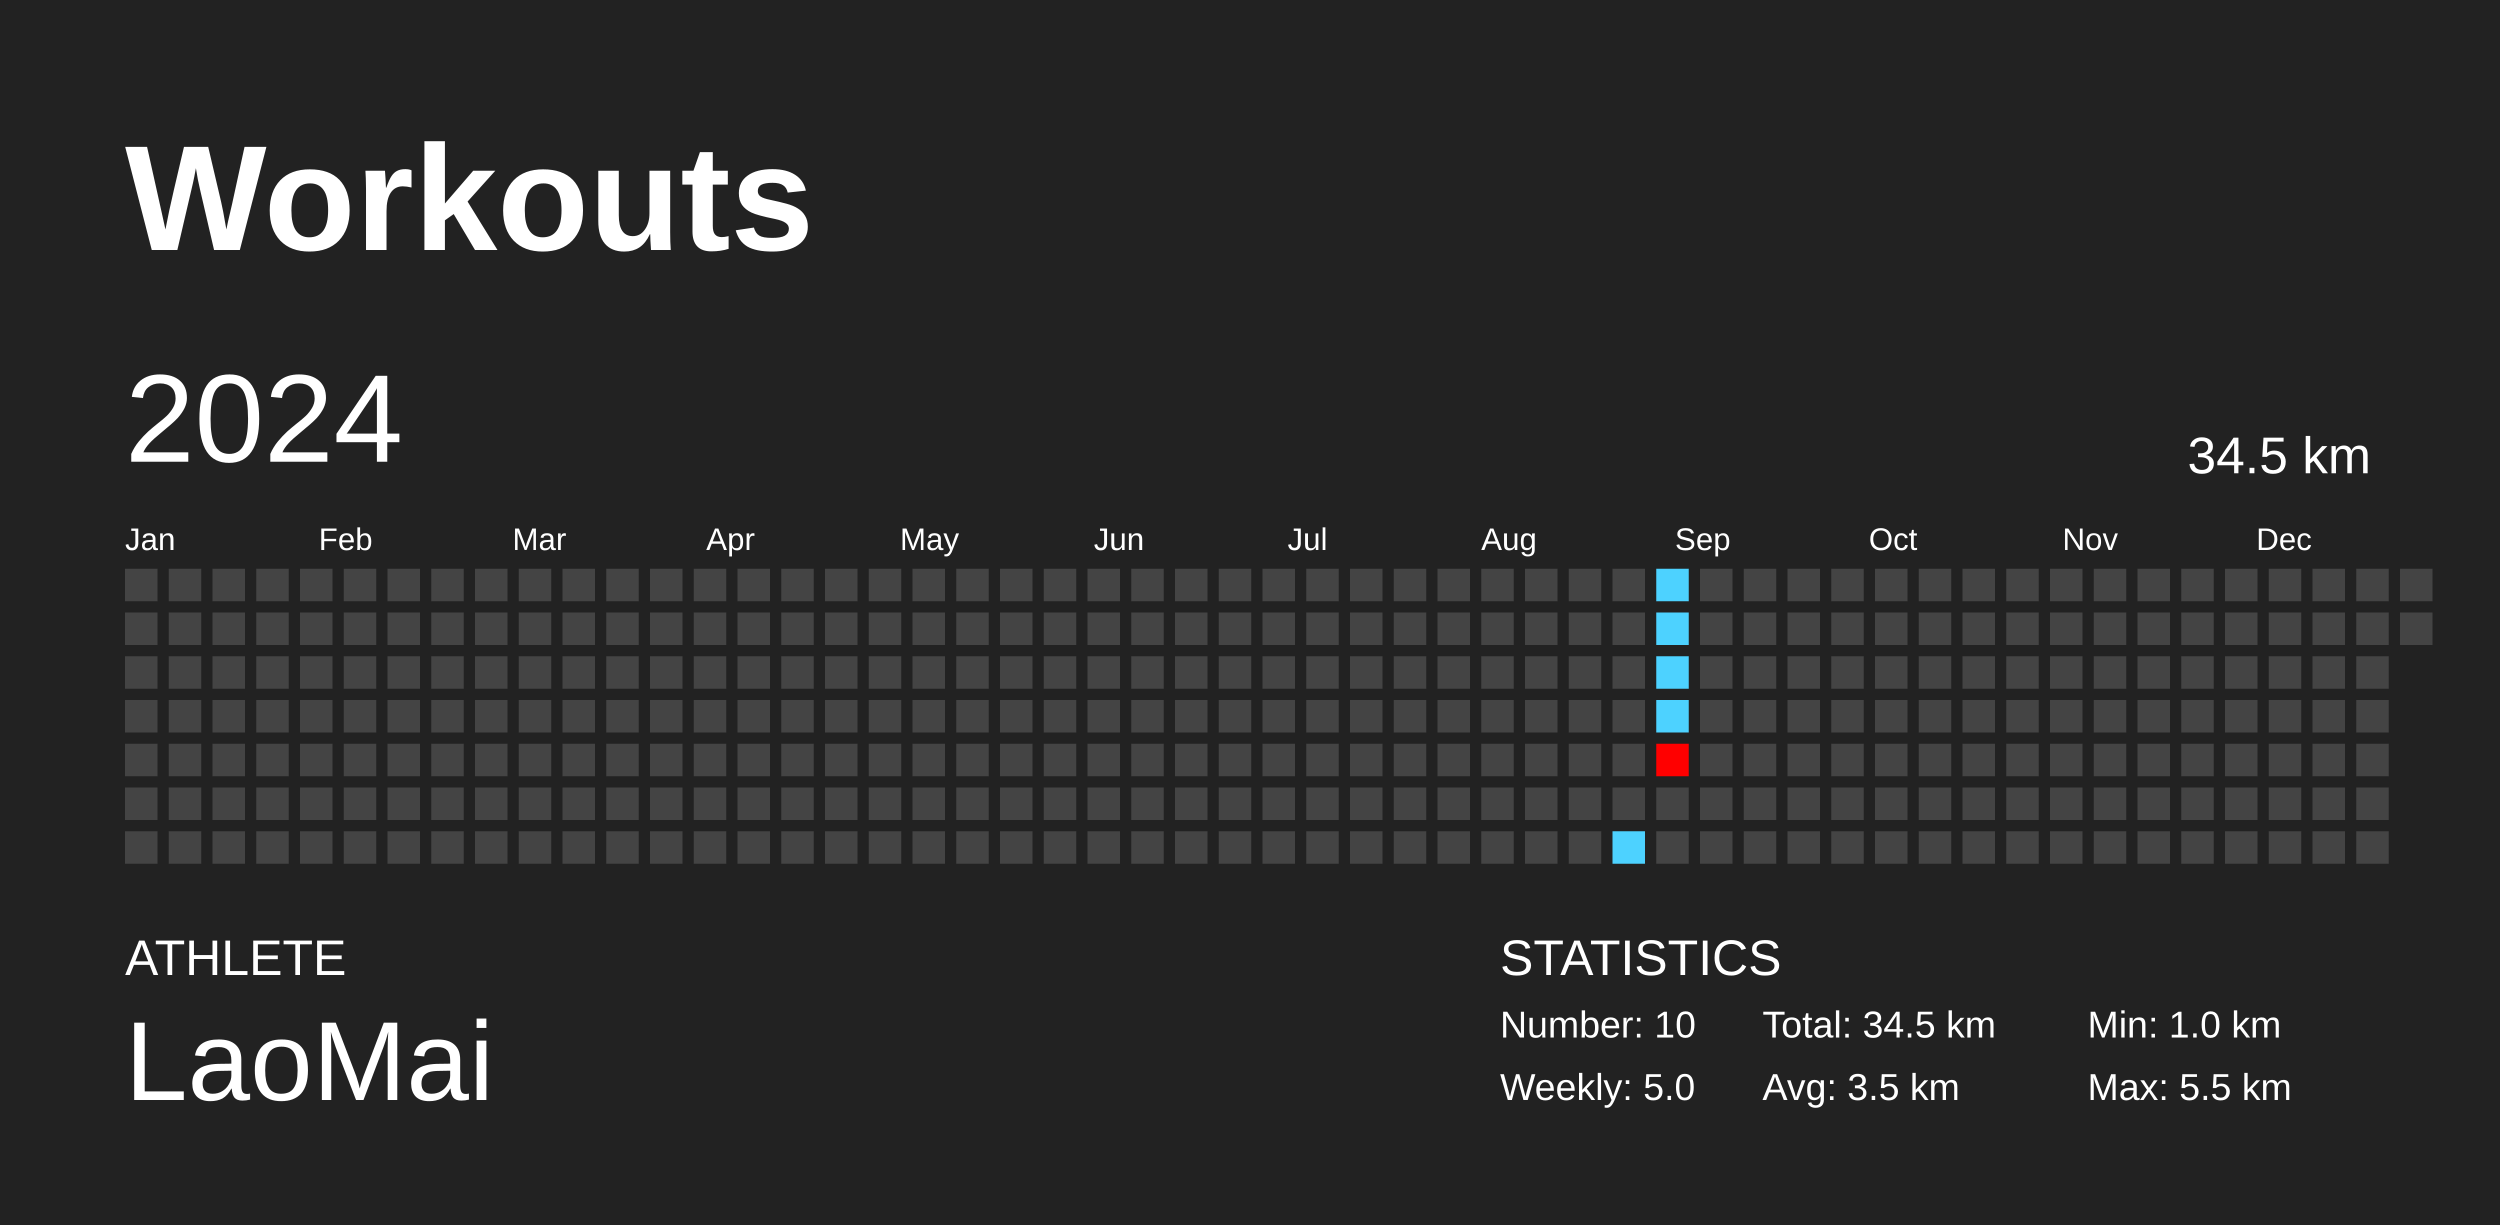
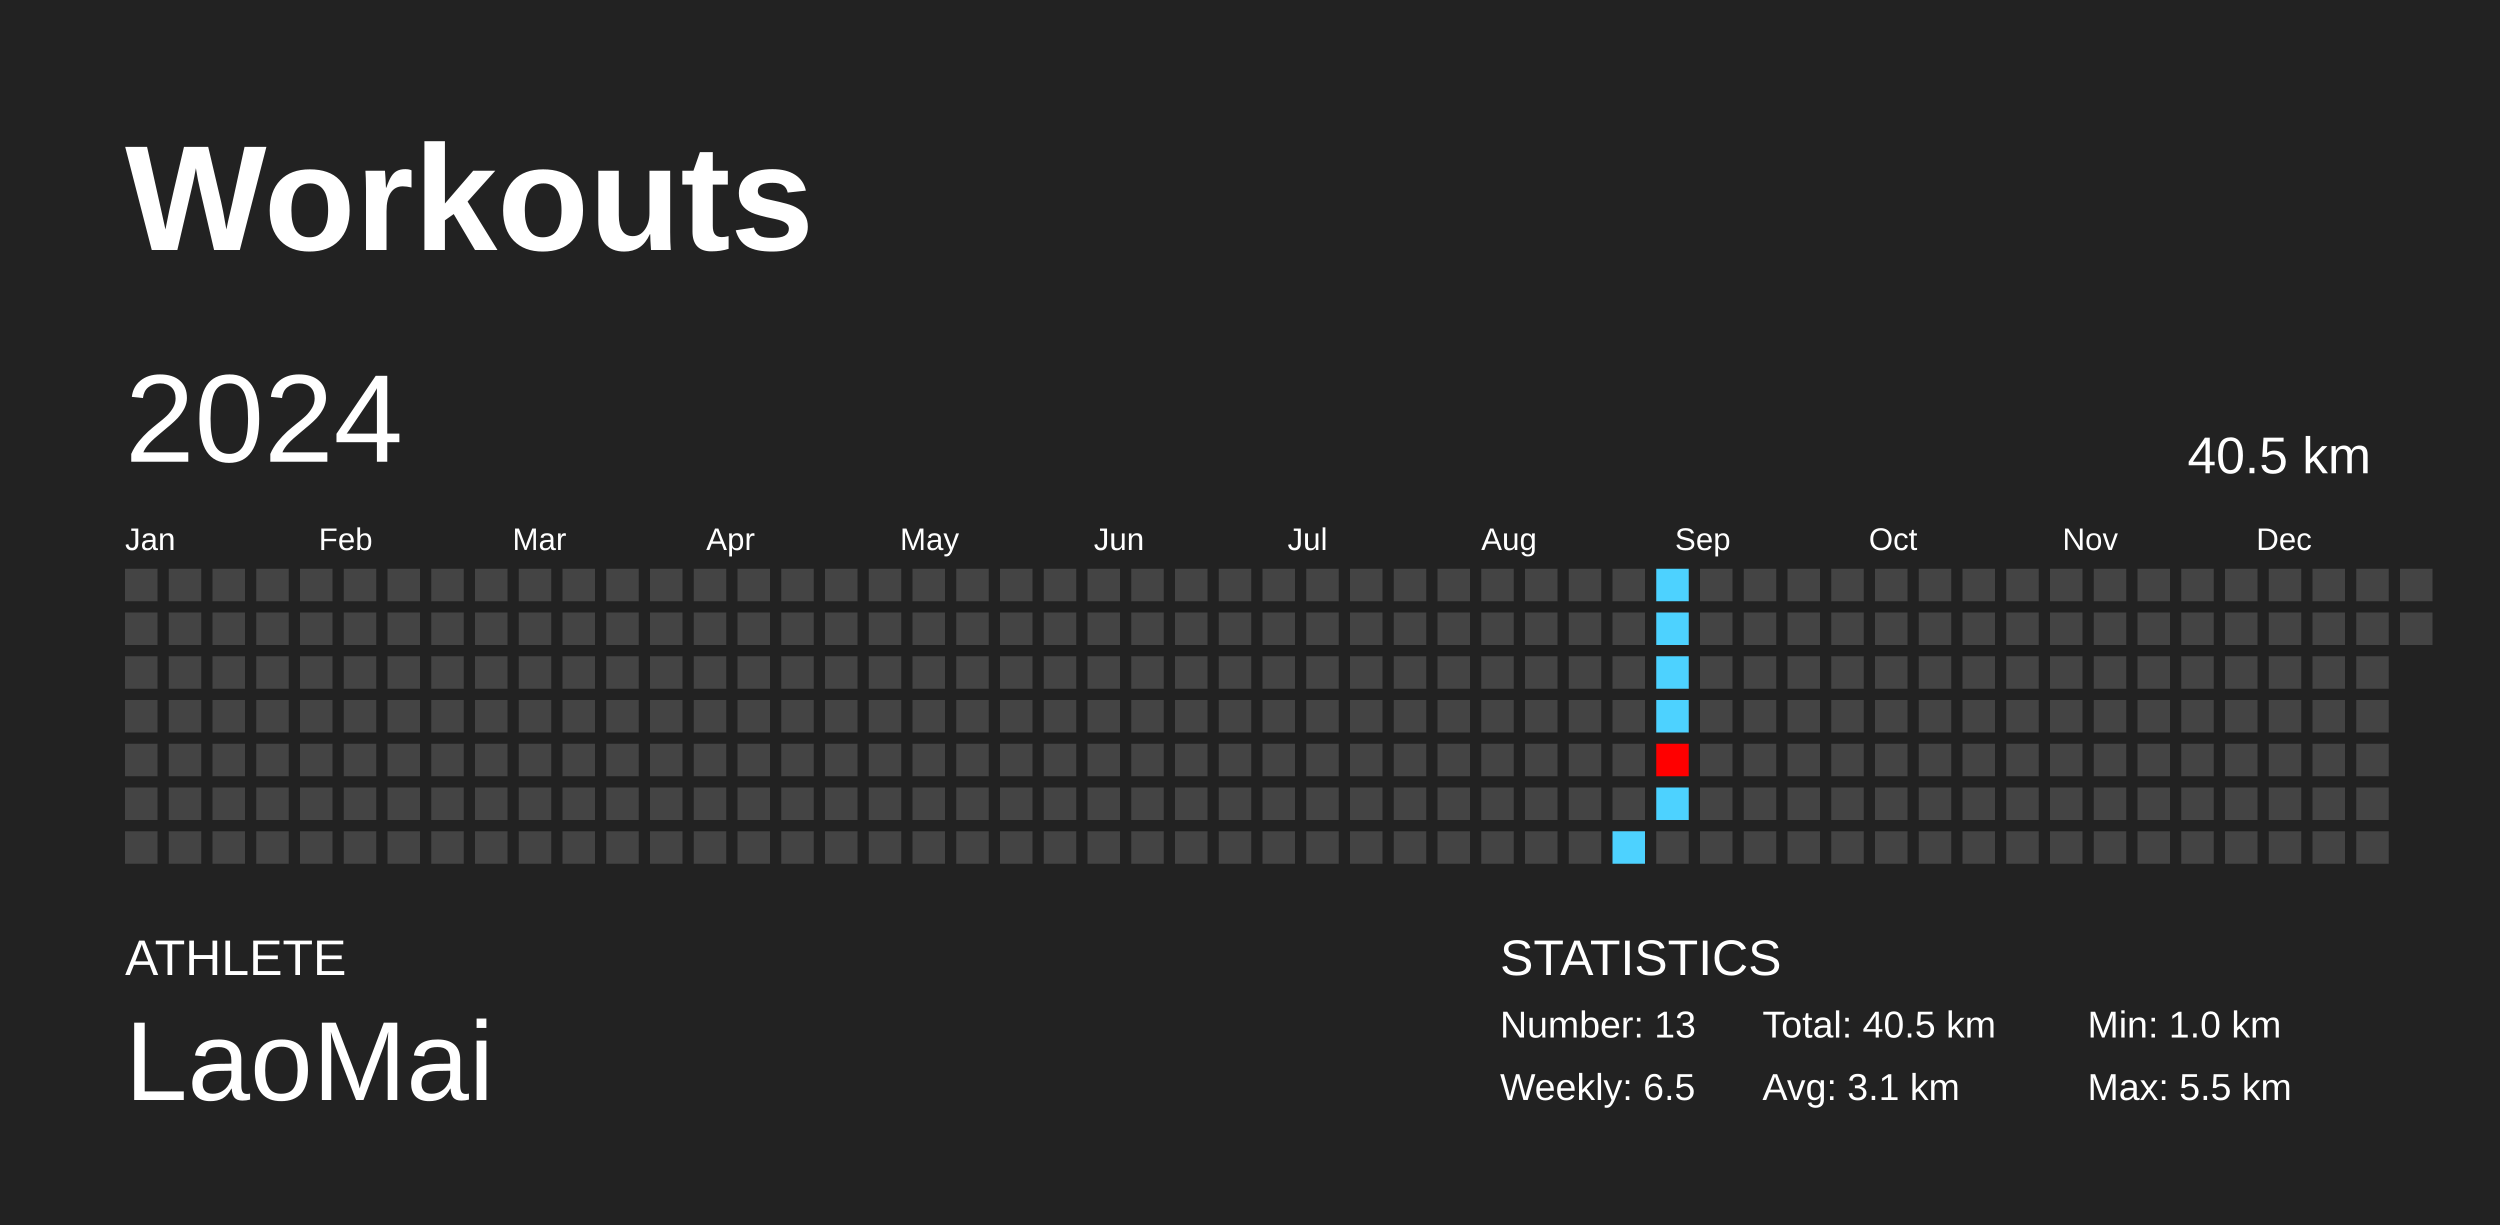
<svg xmlns="http://www.w3.org/2000/svg" baseProfile="full" height="98mm" version="1.1" viewBox="0,0,200,98" width="200mm">
  <defs />
  <rect fill="#222222" height="98" width="200" x="0" y="0" />
  <text fill="#FFFFFF" style="font-size:12px; font-family:Arial; font-weight:bold;" x="10" y="20">Workouts</text>
  <text fill="#FFFFFF" style="font-size:4px; font-family:Arial" x="10" y="78">ATHLETE</text>
  <text fill="#FFFFFF" style="font-size:9px; font-family:Arial" x="10" y="88">LaoMai</text>
  <text fill="#FFFFFF" style="font-size:4px; font-family:Arial" x="120" y="78">STATISTICS</text>
-   <text fill="#FFFFFF" style="font-size:3px; font-family:Arial" x="120" y="83">Number: 10</text>
-   <text fill="#FFFFFF" style="font-size:3px; font-family:Arial" x="120" y="88">Weekly: 5.0</text>
-   <text fill="#FFFFFF" style="font-size:3px; font-family:Arial" x="141" y="83">Total: 34.5 km</text>
-   <text fill="#FFFFFF" style="font-size:3px; font-family:Arial" x="141" y="88">Avg: 3.5 km</text>
+   <text fill="#FFFFFF" style="font-size:3px; font-family:Arial" x="120" y="83">Number: 13</text>
+   <text fill="#FFFFFF" style="font-size:3px; font-family:Arial" x="120" y="88">Weekly: 6.5</text>
+   <text fill="#FFFFFF" style="font-size:3px; font-family:Arial" x="141" y="83">Total: 40.5 km</text>
+   <text fill="#FFFFFF" style="font-size:3px; font-family:Arial" x="141" y="88">Avg: 3.1 km</text>
  <text fill="#FFFFFF" style="font-size:3px; font-family:Arial" x="167" y="83">Min: 1.0 km</text>
  <text fill="#FFFFFF" style="font-size:3px; font-family:Arial" x="167" y="88">Max: 5.5 km</text>
  <text dominant-baseline="hanging" fill="#FFFFFF" style="font-size:10.0px; font-family:Arial;" x="10" y="30">2024</text>
-   <text dominant-baseline="hanging" fill="#FFFFFF" style="font-size:4.125px; font-family:Arial;" x="175" y="35">34.5 km</text>
+   <text dominant-baseline="hanging" fill="#FFFFFF" style="font-size:4.125px; font-family:Arial;" x="175" y="35">40.5 km</text>
  <text fill="#FFFFFF" style="font-size:2.5px; font-family:Arial" x="10.0" y="44">Jan</text>
  <text fill="#FFFFFF" style="font-size:2.5px; font-family:Arial" x="25.5" y="44">Feb</text>
  <text fill="#FFFFFF" style="font-size:2.5px; font-family:Arial" x="41.0" y="44">Mar</text>
  <text fill="#FFFFFF" style="font-size:2.5px; font-family:Arial" x="56.5" y="44">Apr</text>
  <text fill="#FFFFFF" style="font-size:2.5px; font-family:Arial" x="72.0" y="44">May</text>
  <text fill="#FFFFFF" style="font-size:2.5px; font-family:Arial" x="87.5" y="44">Jun</text>
  <text fill="#FFFFFF" style="font-size:2.5px; font-family:Arial" x="103.0" y="44">Jul</text>
  <text fill="#FFFFFF" style="font-size:2.5px; font-family:Arial" x="118.5" y="44">Aug</text>
  <text fill="#FFFFFF" style="font-size:2.5px; font-family:Arial" x="134.0" y="44">Sep</text>
  <text fill="#FFFFFF" style="font-size:2.5px; font-family:Arial" x="149.5" y="44">Oct</text>
  <text fill="#FFFFFF" style="font-size:2.5px; font-family:Arial" x="165.0" y="44">Nov</text>
  <text fill="#FFFFFF" style="font-size:2.5px; font-family:Arial" x="180.5" y="44">Dec</text>
  <rect fill="#444444" height="2.6" width="2.6" x="10.0" y="45.5" />
  <rect fill="#444444" height="2.6" width="2.6" x="10.0" y="49.0" />
  <rect fill="#444444" height="2.6" width="2.6" x="10.0" y="52.5" />
  <rect fill="#444444" height="2.6" width="2.6" x="10.0" y="56.0" />
  <rect fill="#444444" height="2.6" width="2.6" x="10.0" y="59.5" />
  <rect fill="#444444" height="2.6" width="2.6" x="10.0" y="63.0" />
  <rect fill="#444444" height="2.6" width="2.6" x="10.0" y="66.5" />
  <rect fill="#444444" height="2.6" width="2.6" x="13.5" y="45.5" />
  <rect fill="#444444" height="2.6" width="2.6" x="13.5" y="49.0" />
  <rect fill="#444444" height="2.6" width="2.6" x="13.5" y="52.5" />
  <rect fill="#444444" height="2.6" width="2.6" x="13.5" y="56.0" />
  <rect fill="#444444" height="2.6" width="2.6" x="13.5" y="59.5" />
  <rect fill="#444444" height="2.6" width="2.6" x="13.5" y="63.0" />
  <rect fill="#444444" height="2.6" width="2.6" x="13.5" y="66.5" />
  <rect fill="#444444" height="2.6" width="2.6" x="17.0" y="45.5" />
  <rect fill="#444444" height="2.6" width="2.6" x="17.0" y="49.0" />
  <rect fill="#444444" height="2.6" width="2.6" x="17.0" y="52.5" />
  <rect fill="#444444" height="2.6" width="2.6" x="17.0" y="56.0" />
  <rect fill="#444444" height="2.6" width="2.6" x="17.0" y="59.5" />
  <rect fill="#444444" height="2.6" width="2.6" x="17.0" y="63.0" />
  <rect fill="#444444" height="2.6" width="2.6" x="17.0" y="66.5" />
  <rect fill="#444444" height="2.6" width="2.6" x="20.5" y="45.5" />
  <rect fill="#444444" height="2.6" width="2.6" x="20.5" y="49.0" />
  <rect fill="#444444" height="2.6" width="2.6" x="20.5" y="52.5" />
  <rect fill="#444444" height="2.6" width="2.6" x="20.5" y="56.0" />
  <rect fill="#444444" height="2.6" width="2.6" x="20.5" y="59.5" />
  <rect fill="#444444" height="2.6" width="2.6" x="20.5" y="63.0" />
  <rect fill="#444444" height="2.6" width="2.6" x="20.5" y="66.5" />
  <rect fill="#444444" height="2.6" width="2.6" x="24.0" y="45.5" />
  <rect fill="#444444" height="2.6" width="2.6" x="24.0" y="49.0" />
  <rect fill="#444444" height="2.6" width="2.6" x="24.0" y="52.5" />
  <rect fill="#444444" height="2.6" width="2.6" x="24.0" y="56.0" />
  <rect fill="#444444" height="2.6" width="2.6" x="24.0" y="59.5" />
  <rect fill="#444444" height="2.6" width="2.6" x="24.0" y="63.0" />
  <rect fill="#444444" height="2.6" width="2.6" x="24.0" y="66.5" />
  <rect fill="#444444" height="2.6" width="2.6" x="27.5" y="45.5" />
  <rect fill="#444444" height="2.6" width="2.6" x="27.5" y="49.0" />
  <rect fill="#444444" height="2.6" width="2.6" x="27.5" y="52.5" />
  <rect fill="#444444" height="2.6" width="2.6" x="27.5" y="56.0" />
  <rect fill="#444444" height="2.6" width="2.6" x="27.5" y="59.5" />
  <rect fill="#444444" height="2.6" width="2.6" x="27.5" y="63.0" />
  <rect fill="#444444" height="2.6" width="2.6" x="27.5" y="66.5" />
  <rect fill="#444444" height="2.6" width="2.6" x="31.0" y="45.5" />
  <rect fill="#444444" height="2.6" width="2.6" x="31.0" y="49.0" />
  <rect fill="#444444" height="2.6" width="2.6" x="31.0" y="52.5" />
  <rect fill="#444444" height="2.6" width="2.6" x="31.0" y="56.0" />
  <rect fill="#444444" height="2.6" width="2.6" x="31.0" y="59.5" />
  <rect fill="#444444" height="2.6" width="2.6" x="31.0" y="63.0" />
  <rect fill="#444444" height="2.6" width="2.6" x="31.0" y="66.5" />
  <rect fill="#444444" height="2.6" width="2.6" x="34.5" y="45.5" />
  <rect fill="#444444" height="2.6" width="2.6" x="34.5" y="49.0" />
  <rect fill="#444444" height="2.6" width="2.6" x="34.5" y="52.5" />
  <rect fill="#444444" height="2.6" width="2.6" x="34.5" y="56.0" />
  <rect fill="#444444" height="2.6" width="2.6" x="34.5" y="59.5" />
  <rect fill="#444444" height="2.6" width="2.6" x="34.5" y="63.0" />
  <rect fill="#444444" height="2.6" width="2.6" x="34.5" y="66.5" />
  <rect fill="#444444" height="2.6" width="2.6" x="38.0" y="45.5" />
  <rect fill="#444444" height="2.6" width="2.6" x="38.0" y="49.0" />
  <rect fill="#444444" height="2.6" width="2.6" x="38.0" y="52.5" />
  <rect fill="#444444" height="2.6" width="2.6" x="38.0" y="56.0" />
  <rect fill="#444444" height="2.6" width="2.6" x="38.0" y="59.5" />
  <rect fill="#444444" height="2.6" width="2.6" x="38.0" y="63.0" />
  <rect fill="#444444" height="2.6" width="2.6" x="38.0" y="66.5" />
  <rect fill="#444444" height="2.6" width="2.6" x="41.5" y="45.5" />
  <rect fill="#444444" height="2.6" width="2.6" x="41.5" y="49.0" />
  <rect fill="#444444" height="2.6" width="2.6" x="41.5" y="52.5" />
  <rect fill="#444444" height="2.6" width="2.6" x="41.5" y="56.0" />
  <rect fill="#444444" height="2.6" width="2.6" x="41.5" y="59.5" />
  <rect fill="#444444" height="2.6" width="2.6" x="41.5" y="63.0" />
  <rect fill="#444444" height="2.6" width="2.6" x="41.5" y="66.5" />
  <rect fill="#444444" height="2.6" width="2.6" x="45.0" y="45.5" />
  <rect fill="#444444" height="2.6" width="2.6" x="45.0" y="49.0" />
  <rect fill="#444444" height="2.6" width="2.6" x="45.0" y="52.5" />
  <rect fill="#444444" height="2.6" width="2.6" x="45.0" y="56.0" />
  <rect fill="#444444" height="2.6" width="2.6" x="45.0" y="59.5" />
  <rect fill="#444444" height="2.6" width="2.6" x="45.0" y="63.0" />
  <rect fill="#444444" height="2.6" width="2.6" x="45.0" y="66.5" />
  <rect fill="#444444" height="2.6" width="2.6" x="48.5" y="45.5" />
  <rect fill="#444444" height="2.6" width="2.6" x="48.5" y="49.0" />
  <rect fill="#444444" height="2.6" width="2.6" x="48.5" y="52.5" />
  <rect fill="#444444" height="2.6" width="2.6" x="48.5" y="56.0" />
  <rect fill="#444444" height="2.6" width="2.6" x="48.5" y="59.5" />
  <rect fill="#444444" height="2.6" width="2.6" x="48.5" y="63.0" />
  <rect fill="#444444" height="2.6" width="2.6" x="48.5" y="66.5" />
  <rect fill="#444444" height="2.6" width="2.6" x="52.0" y="45.5" />
  <rect fill="#444444" height="2.6" width="2.6" x="52.0" y="49.0" />
  <rect fill="#444444" height="2.6" width="2.6" x="52.0" y="52.5" />
  <rect fill="#444444" height="2.6" width="2.6" x="52.0" y="56.0" />
  <rect fill="#444444" height="2.6" width="2.6" x="52.0" y="59.5" />
  <rect fill="#444444" height="2.6" width="2.6" x="52.0" y="63.0" />
  <rect fill="#444444" height="2.6" width="2.6" x="52.0" y="66.5" />
  <rect fill="#444444" height="2.6" width="2.6" x="55.5" y="45.5" />
  <rect fill="#444444" height="2.6" width="2.6" x="55.5" y="49.0" />
  <rect fill="#444444" height="2.6" width="2.6" x="55.5" y="52.5" />
  <rect fill="#444444" height="2.6" width="2.6" x="55.5" y="56.0" />
  <rect fill="#444444" height="2.6" width="2.6" x="55.5" y="59.5" />
  <rect fill="#444444" height="2.6" width="2.6" x="55.5" y="63.0" />
  <rect fill="#444444" height="2.6" width="2.6" x="55.5" y="66.5" />
  <rect fill="#444444" height="2.6" width="2.6" x="59.0" y="45.5" />
  <rect fill="#444444" height="2.6" width="2.6" x="59.0" y="49.0" />
  <rect fill="#444444" height="2.6" width="2.6" x="59.0" y="52.5" />
  <rect fill="#444444" height="2.6" width="2.6" x="59.0" y="56.0" />
  <rect fill="#444444" height="2.6" width="2.6" x="59.0" y="59.5" />
  <rect fill="#444444" height="2.6" width="2.6" x="59.0" y="63.0" />
  <rect fill="#444444" height="2.6" width="2.6" x="59.0" y="66.5" />
  <rect fill="#444444" height="2.6" width="2.6" x="62.5" y="45.5" />
  <rect fill="#444444" height="2.6" width="2.6" x="62.5" y="49.0" />
  <rect fill="#444444" height="2.6" width="2.6" x="62.5" y="52.5" />
  <rect fill="#444444" height="2.6" width="2.6" x="62.5" y="56.0" />
  <rect fill="#444444" height="2.6" width="2.6" x="62.5" y="59.5" />
  <rect fill="#444444" height="2.6" width="2.6" x="62.5" y="63.0" />
  <rect fill="#444444" height="2.6" width="2.6" x="62.5" y="66.5" />
  <rect fill="#444444" height="2.6" width="2.6" x="66.0" y="45.5" />
  <rect fill="#444444" height="2.6" width="2.6" x="66.0" y="49.0" />
  <rect fill="#444444" height="2.6" width="2.6" x="66.0" y="52.5" />
  <rect fill="#444444" height="2.6" width="2.6" x="66.0" y="56.0" />
  <rect fill="#444444" height="2.6" width="2.6" x="66.0" y="59.5" />
  <rect fill="#444444" height="2.6" width="2.6" x="66.0" y="63.0" />
  <rect fill="#444444" height="2.6" width="2.6" x="66.0" y="66.5" />
  <rect fill="#444444" height="2.6" width="2.6" x="69.5" y="45.5" />
  <rect fill="#444444" height="2.6" width="2.6" x="69.5" y="49.0" />
  <rect fill="#444444" height="2.6" width="2.6" x="69.5" y="52.5" />
  <rect fill="#444444" height="2.6" width="2.6" x="69.5" y="56.0" />
  <rect fill="#444444" height="2.6" width="2.6" x="69.5" y="59.5" />
  <rect fill="#444444" height="2.6" width="2.6" x="69.5" y="63.0" />
  <rect fill="#444444" height="2.6" width="2.6" x="69.5" y="66.5" />
  <rect fill="#444444" height="2.6" width="2.6" x="73.0" y="45.5" />
  <rect fill="#444444" height="2.6" width="2.6" x="73.0" y="49.0" />
  <rect fill="#444444" height="2.6" width="2.6" x="73.0" y="52.5" />
  <rect fill="#444444" height="2.6" width="2.6" x="73.0" y="56.0" />
  <rect fill="#444444" height="2.6" width="2.6" x="73.0" y="59.5" />
  <rect fill="#444444" height="2.6" width="2.6" x="73.0" y="63.0" />
  <rect fill="#444444" height="2.6" width="2.6" x="73.0" y="66.5" />
  <rect fill="#444444" height="2.6" width="2.6" x="76.5" y="45.5" />
  <rect fill="#444444" height="2.6" width="2.6" x="76.5" y="49.0" />
  <rect fill="#444444" height="2.6" width="2.6" x="76.5" y="52.5" />
  <rect fill="#444444" height="2.6" width="2.6" x="76.5" y="56.0" />
  <rect fill="#444444" height="2.6" width="2.6" x="76.5" y="59.5" />
  <rect fill="#444444" height="2.6" width="2.6" x="76.5" y="63.0" />
  <rect fill="#444444" height="2.6" width="2.6" x="76.5" y="66.5" />
  <rect fill="#444444" height="2.6" width="2.6" x="80.0" y="45.5" />
  <rect fill="#444444" height="2.6" width="2.6" x="80.0" y="49.0" />
  <rect fill="#444444" height="2.6" width="2.6" x="80.0" y="52.5" />
  <rect fill="#444444" height="2.6" width="2.6" x="80.0" y="56.0" />
  <rect fill="#444444" height="2.6" width="2.6" x="80.0" y="59.5" />
  <rect fill="#444444" height="2.6" width="2.6" x="80.0" y="63.0" />
  <rect fill="#444444" height="2.6" width="2.6" x="80.0" y="66.5" />
  <rect fill="#444444" height="2.6" width="2.6" x="83.5" y="45.5" />
  <rect fill="#444444" height="2.6" width="2.6" x="83.5" y="49.0" />
  <rect fill="#444444" height="2.6" width="2.6" x="83.5" y="52.5" />
  <rect fill="#444444" height="2.6" width="2.6" x="83.5" y="56.0" />
  <rect fill="#444444" height="2.6" width="2.6" x="83.5" y="59.5" />
  <rect fill="#444444" height="2.6" width="2.6" x="83.5" y="63.0" />
  <rect fill="#444444" height="2.6" width="2.6" x="83.5" y="66.5" />
  <rect fill="#444444" height="2.6" width="2.6" x="87.0" y="45.5" />
  <rect fill="#444444" height="2.6" width="2.6" x="87.0" y="49.0" />
  <rect fill="#444444" height="2.6" width="2.6" x="87.0" y="52.5" />
  <rect fill="#444444" height="2.6" width="2.6" x="87.0" y="56.0" />
  <rect fill="#444444" height="2.6" width="2.6" x="87.0" y="59.5" />
  <rect fill="#444444" height="2.6" width="2.6" x="87.0" y="63.0" />
  <rect fill="#444444" height="2.6" width="2.6" x="87.0" y="66.5" />
  <rect fill="#444444" height="2.6" width="2.6" x="90.5" y="45.5" />
  <rect fill="#444444" height="2.6" width="2.6" x="90.5" y="49.0" />
  <rect fill="#444444" height="2.6" width="2.6" x="90.5" y="52.5" />
  <rect fill="#444444" height="2.6" width="2.6" x="90.5" y="56.0" />
  <rect fill="#444444" height="2.6" width="2.6" x="90.5" y="59.5" />
  <rect fill="#444444" height="2.6" width="2.6" x="90.5" y="63.0" />
  <rect fill="#444444" height="2.6" width="2.6" x="90.5" y="66.5" />
  <rect fill="#444444" height="2.6" width="2.6" x="94.0" y="45.5" />
  <rect fill="#444444" height="2.6" width="2.6" x="94.0" y="49.0" />
  <rect fill="#444444" height="2.6" width="2.6" x="94.0" y="52.5" />
  <rect fill="#444444" height="2.6" width="2.6" x="94.0" y="56.0" />
  <rect fill="#444444" height="2.6" width="2.6" x="94.0" y="59.5" />
  <rect fill="#444444" height="2.6" width="2.6" x="94.0" y="63.0" />
  <rect fill="#444444" height="2.6" width="2.6" x="94.0" y="66.5" />
  <rect fill="#444444" height="2.6" width="2.6" x="97.5" y="45.5" />
  <rect fill="#444444" height="2.6" width="2.6" x="97.5" y="49.0" />
  <rect fill="#444444" height="2.6" width="2.6" x="97.5" y="52.5" />
  <rect fill="#444444" height="2.6" width="2.6" x="97.5" y="56.0" />
  <rect fill="#444444" height="2.6" width="2.6" x="97.5" y="59.5" />
  <rect fill="#444444" height="2.6" width="2.6" x="97.5" y="63.0" />
  <rect fill="#444444" height="2.6" width="2.6" x="97.5" y="66.5" />
  <rect fill="#444444" height="2.6" width="2.6" x="101.0" y="45.5" />
  <rect fill="#444444" height="2.6" width="2.6" x="101.0" y="49.0" />
  <rect fill="#444444" height="2.6" width="2.6" x="101.0" y="52.5" />
  <rect fill="#444444" height="2.6" width="2.6" x="101.0" y="56.0" />
  <rect fill="#444444" height="2.6" width="2.6" x="101.0" y="59.5" />
  <rect fill="#444444" height="2.6" width="2.6" x="101.0" y="63.0" />
  <rect fill="#444444" height="2.6" width="2.6" x="101.0" y="66.5" />
  <rect fill="#444444" height="2.6" width="2.6" x="104.5" y="45.5" />
  <rect fill="#444444" height="2.6" width="2.6" x="104.5" y="49.0" />
  <rect fill="#444444" height="2.6" width="2.6" x="104.5" y="52.5" />
  <rect fill="#444444" height="2.6" width="2.6" x="104.5" y="56.0" />
  <rect fill="#444444" height="2.6" width="2.6" x="104.5" y="59.5" />
  <rect fill="#444444" height="2.6" width="2.6" x="104.5" y="63.0" />
  <rect fill="#444444" height="2.6" width="2.6" x="104.5" y="66.5" />
  <rect fill="#444444" height="2.6" width="2.6" x="108.0" y="45.5" />
  <rect fill="#444444" height="2.6" width="2.6" x="108.0" y="49.0" />
  <rect fill="#444444" height="2.6" width="2.6" x="108.0" y="52.5" />
  <rect fill="#444444" height="2.6" width="2.6" x="108.0" y="56.0" />
  <rect fill="#444444" height="2.6" width="2.6" x="108.0" y="59.5" />
  <rect fill="#444444" height="2.6" width="2.6" x="108.0" y="63.0" />
  <rect fill="#444444" height="2.6" width="2.6" x="108.0" y="66.5" />
  <rect fill="#444444" height="2.6" width="2.6" x="111.5" y="45.5" />
  <rect fill="#444444" height="2.6" width="2.6" x="111.5" y="49.0" />
  <rect fill="#444444" height="2.6" width="2.6" x="111.5" y="52.5" />
  <rect fill="#444444" height="2.6" width="2.6" x="111.5" y="56.0" />
  <rect fill="#444444" height="2.6" width="2.6" x="111.5" y="59.5" />
  <rect fill="#444444" height="2.6" width="2.6" x="111.5" y="63.0" />
  <rect fill="#444444" height="2.6" width="2.6" x="111.5" y="66.5" />
  <rect fill="#444444" height="2.6" width="2.6" x="115.0" y="45.5" />
  <rect fill="#444444" height="2.6" width="2.6" x="115.0" y="49.0" />
  <rect fill="#444444" height="2.6" width="2.6" x="115.0" y="52.5" />
  <rect fill="#444444" height="2.6" width="2.6" x="115.0" y="56.0" />
  <rect fill="#444444" height="2.6" width="2.6" x="115.0" y="59.5" />
  <rect fill="#444444" height="2.6" width="2.6" x="115.0" y="63.0" />
  <rect fill="#444444" height="2.6" width="2.6" x="115.0" y="66.5" />
  <rect fill="#444444" height="2.6" width="2.6" x="118.5" y="45.5" />
  <rect fill="#444444" height="2.6" width="2.6" x="118.5" y="49.0" />
  <rect fill="#444444" height="2.6" width="2.6" x="118.5" y="52.5" />
  <rect fill="#444444" height="2.6" width="2.6" x="118.5" y="56.0" />
  <rect fill="#444444" height="2.6" width="2.6" x="118.5" y="59.5" />
  <rect fill="#444444" height="2.6" width="2.6" x="118.5" y="63.0" />
  <rect fill="#444444" height="2.6" width="2.6" x="118.5" y="66.5" />
  <rect fill="#444444" height="2.6" width="2.6" x="122.0" y="45.5" />
  <rect fill="#444444" height="2.6" width="2.6" x="122.0" y="49.0" />
  <rect fill="#444444" height="2.6" width="2.6" x="122.0" y="52.5" />
  <rect fill="#444444" height="2.6" width="2.6" x="122.0" y="56.0" />
  <rect fill="#444444" height="2.6" width="2.6" x="122.0" y="59.5" />
  <rect fill="#444444" height="2.6" width="2.6" x="122.0" y="63.0" />
  <rect fill="#444444" height="2.6" width="2.6" x="122.0" y="66.5" />
  <rect fill="#444444" height="2.6" width="2.6" x="125.5" y="45.5" />
  <rect fill="#444444" height="2.6" width="2.6" x="125.5" y="49.0" />
  <rect fill="#444444" height="2.6" width="2.6" x="125.5" y="52.5" />
  <rect fill="#444444" height="2.6" width="2.6" x="125.5" y="56.0" />
  <rect fill="#444444" height="2.6" width="2.6" x="125.5" y="59.5" />
  <rect fill="#444444" height="2.6" width="2.6" x="125.5" y="63.0" />
  <rect fill="#444444" height="2.6" width="2.6" x="125.5" y="66.5" />
  <rect fill="#444444" height="2.6" width="2.6" x="129.0" y="45.5" />
  <rect fill="#444444" height="2.6" width="2.6" x="129.0" y="49.0" />
  <rect fill="#444444" height="2.6" width="2.6" x="129.0" y="52.5" />
  <rect fill="#444444" height="2.6" width="2.6" x="129.0" y="56.0" />
  <rect fill="#444444" height="2.6" width="2.6" x="129.0" y="59.5" />
  <rect fill="#444444" height="2.6" width="2.6" x="129.0" y="63.0" />
  <rect fill="#4dd2ff" height="2.6" width="2.6" x="129.0" y="66.5" />
  <rect fill="#4dd2ff" height="2.6" width="2.6" x="132.5" y="45.5" />
  <rect fill="#4dd2ff" height="2.6" width="2.6" x="132.5" y="49.0" />
  <rect fill="#4dd2ff" height="2.6" width="2.6" x="132.5" y="52.5" />
  <rect fill="#4dd2ff" height="2.6" width="2.6" x="132.5" y="56.0" />
  <rect fill="#ff0000" height="2.6" width="2.6" x="132.5" y="59.5" />
-   <rect fill="#444444" height="2.6" width="2.6" x="132.5" y="63.0" />
+   <rect fill="#4dd2ff" height="2.6" width="2.6" x="132.5" y="63.0" />
  <rect fill="#444444" height="2.6" width="2.6" x="132.5" y="66.5" />
  <rect fill="#444444" height="2.6" width="2.6" x="136.0" y="45.5" />
  <rect fill="#444444" height="2.6" width="2.6" x="136.0" y="49.0" />
  <rect fill="#444444" height="2.6" width="2.6" x="136.0" y="52.5" />
  <rect fill="#444444" height="2.6" width="2.6" x="136.0" y="56.0" />
  <rect fill="#444444" height="2.6" width="2.6" x="136.0" y="59.5" />
  <rect fill="#444444" height="2.6" width="2.6" x="136.0" y="63.0" />
  <rect fill="#444444" height="2.6" width="2.6" x="136.0" y="66.5" />
  <rect fill="#444444" height="2.6" width="2.6" x="139.5" y="45.5" />
  <rect fill="#444444" height="2.6" width="2.6" x="139.5" y="49.0" />
  <rect fill="#444444" height="2.6" width="2.6" x="139.5" y="52.5" />
  <rect fill="#444444" height="2.6" width="2.6" x="139.5" y="56.0" />
  <rect fill="#444444" height="2.6" width="2.6" x="139.5" y="59.5" />
  <rect fill="#444444" height="2.6" width="2.6" x="139.5" y="63.0" />
  <rect fill="#444444" height="2.6" width="2.6" x="139.5" y="66.5" />
  <rect fill="#444444" height="2.6" width="2.6" x="143.0" y="45.5" />
  <rect fill="#444444" height="2.6" width="2.6" x="143.0" y="49.0" />
  <rect fill="#444444" height="2.6" width="2.6" x="143.0" y="52.5" />
  <rect fill="#444444" height="2.6" width="2.6" x="143.0" y="56.0" />
  <rect fill="#444444" height="2.6" width="2.6" x="143.0" y="59.5" />
  <rect fill="#444444" height="2.6" width="2.6" x="143.0" y="63.0" />
  <rect fill="#444444" height="2.6" width="2.6" x="143.0" y="66.5" />
  <rect fill="#444444" height="2.6" width="2.6" x="146.5" y="45.5" />
  <rect fill="#444444" height="2.6" width="2.6" x="146.5" y="49.0" />
  <rect fill="#444444" height="2.6" width="2.6" x="146.5" y="52.5" />
  <rect fill="#444444" height="2.6" width="2.6" x="146.5" y="56.0" />
  <rect fill="#444444" height="2.6" width="2.6" x="146.5" y="59.5" />
  <rect fill="#444444" height="2.6" width="2.6" x="146.5" y="63.0" />
  <rect fill="#444444" height="2.6" width="2.6" x="146.5" y="66.5" />
  <rect fill="#444444" height="2.6" width="2.6" x="150.0" y="45.5" />
  <rect fill="#444444" height="2.6" width="2.6" x="150.0" y="49.0" />
  <rect fill="#444444" height="2.6" width="2.6" x="150.0" y="52.5" />
  <rect fill="#444444" height="2.6" width="2.6" x="150.0" y="56.0" />
  <rect fill="#444444" height="2.6" width="2.6" x="150.0" y="59.5" />
  <rect fill="#444444" height="2.6" width="2.6" x="150.0" y="63.0" />
  <rect fill="#444444" height="2.6" width="2.6" x="150.0" y="66.5" />
  <rect fill="#444444" height="2.6" width="2.6" x="153.5" y="45.5" />
  <rect fill="#444444" height="2.6" width="2.6" x="153.5" y="49.0" />
  <rect fill="#444444" height="2.6" width="2.6" x="153.5" y="52.5" />
  <rect fill="#444444" height="2.6" width="2.6" x="153.5" y="56.0" />
  <rect fill="#444444" height="2.6" width="2.6" x="153.5" y="59.5" />
  <rect fill="#444444" height="2.6" width="2.6" x="153.5" y="63.0" />
  <rect fill="#444444" height="2.6" width="2.6" x="153.5" y="66.5" />
  <rect fill="#444444" height="2.6" width="2.6" x="157.0" y="45.5" />
  <rect fill="#444444" height="2.6" width="2.6" x="157.0" y="49.0" />
  <rect fill="#444444" height="2.6" width="2.6" x="157.0" y="52.5" />
  <rect fill="#444444" height="2.6" width="2.6" x="157.0" y="56.0" />
  <rect fill="#444444" height="2.6" width="2.6" x="157.0" y="59.5" />
  <rect fill="#444444" height="2.6" width="2.6" x="157.0" y="63.0" />
  <rect fill="#444444" height="2.6" width="2.6" x="157.0" y="66.5" />
  <rect fill="#444444" height="2.6" width="2.6" x="160.5" y="45.5" />
  <rect fill="#444444" height="2.6" width="2.6" x="160.5" y="49.0" />
  <rect fill="#444444" height="2.6" width="2.6" x="160.5" y="52.5" />
  <rect fill="#444444" height="2.6" width="2.6" x="160.5" y="56.0" />
  <rect fill="#444444" height="2.6" width="2.6" x="160.5" y="59.5" />
  <rect fill="#444444" height="2.6" width="2.6" x="160.5" y="63.0" />
  <rect fill="#444444" height="2.6" width="2.6" x="160.5" y="66.5" />
  <rect fill="#444444" height="2.6" width="2.6" x="164.0" y="45.5" />
  <rect fill="#444444" height="2.6" width="2.6" x="164.0" y="49.0" />
  <rect fill="#444444" height="2.6" width="2.6" x="164.0" y="52.5" />
  <rect fill="#444444" height="2.6" width="2.6" x="164.0" y="56.0" />
  <rect fill="#444444" height="2.6" width="2.6" x="164.0" y="59.5" />
  <rect fill="#444444" height="2.6" width="2.6" x="164.0" y="63.0" />
  <rect fill="#444444" height="2.6" width="2.6" x="164.0" y="66.5" />
  <rect fill="#444444" height="2.6" width="2.6" x="167.5" y="45.5" />
  <rect fill="#444444" height="2.6" width="2.6" x="167.5" y="49.0" />
  <rect fill="#444444" height="2.6" width="2.6" x="167.5" y="52.5" />
  <rect fill="#444444" height="2.6" width="2.6" x="167.5" y="56.0" />
  <rect fill="#444444" height="2.6" width="2.6" x="167.5" y="59.5" />
  <rect fill="#444444" height="2.6" width="2.6" x="167.5" y="63.0" />
  <rect fill="#444444" height="2.6" width="2.6" x="167.5" y="66.5" />
  <rect fill="#444444" height="2.6" width="2.6" x="171.0" y="45.5" />
  <rect fill="#444444" height="2.6" width="2.6" x="171.0" y="49.0" />
  <rect fill="#444444" height="2.6" width="2.6" x="171.0" y="52.5" />
  <rect fill="#444444" height="2.6" width="2.6" x="171.0" y="56.0" />
  <rect fill="#444444" height="2.6" width="2.6" x="171.0" y="59.5" />
  <rect fill="#444444" height="2.6" width="2.6" x="171.0" y="63.0" />
  <rect fill="#444444" height="2.6" width="2.6" x="171.0" y="66.5" />
  <rect fill="#444444" height="2.6" width="2.6" x="174.5" y="45.5" />
  <rect fill="#444444" height="2.6" width="2.6" x="174.5" y="49.0" />
  <rect fill="#444444" height="2.6" width="2.6" x="174.5" y="52.5" />
  <rect fill="#444444" height="2.6" width="2.6" x="174.5" y="56.0" />
  <rect fill="#444444" height="2.6" width="2.6" x="174.5" y="59.5" />
  <rect fill="#444444" height="2.6" width="2.6" x="174.5" y="63.0" />
  <rect fill="#444444" height="2.6" width="2.6" x="174.5" y="66.5" />
  <rect fill="#444444" height="2.6" width="2.6" x="178.0" y="45.5" />
  <rect fill="#444444" height="2.6" width="2.6" x="178.0" y="49.0" />
  <rect fill="#444444" height="2.6" width="2.6" x="178.0" y="52.5" />
  <rect fill="#444444" height="2.6" width="2.6" x="178.0" y="56.0" />
  <rect fill="#444444" height="2.6" width="2.6" x="178.0" y="59.5" />
  <rect fill="#444444" height="2.6" width="2.6" x="178.0" y="63.0" />
  <rect fill="#444444" height="2.6" width="2.6" x="178.0" y="66.5" />
  <rect fill="#444444" height="2.6" width="2.6" x="181.5" y="45.5" />
  <rect fill="#444444" height="2.6" width="2.6" x="181.5" y="49.0" />
  <rect fill="#444444" height="2.6" width="2.6" x="181.5" y="52.5" />
  <rect fill="#444444" height="2.6" width="2.6" x="181.5" y="56.0" />
  <rect fill="#444444" height="2.6" width="2.6" x="181.5" y="59.5" />
  <rect fill="#444444" height="2.6" width="2.6" x="181.5" y="63.0" />
  <rect fill="#444444" height="2.6" width="2.6" x="181.5" y="66.5" />
  <rect fill="#444444" height="2.6" width="2.6" x="185.0" y="45.5" />
  <rect fill="#444444" height="2.6" width="2.6" x="185.0" y="49.0" />
  <rect fill="#444444" height="2.6" width="2.6" x="185.0" y="52.5" />
  <rect fill="#444444" height="2.6" width="2.6" x="185.0" y="56.0" />
  <rect fill="#444444" height="2.6" width="2.6" x="185.0" y="59.5" />
  <rect fill="#444444" height="2.6" width="2.6" x="185.0" y="63.0" />
  <rect fill="#444444" height="2.6" width="2.6" x="185.0" y="66.5" />
  <rect fill="#444444" height="2.6" width="2.6" x="188.5" y="45.5" />
  <rect fill="#444444" height="2.6" width="2.6" x="188.5" y="49.0" />
  <rect fill="#444444" height="2.6" width="2.6" x="188.5" y="52.5" />
  <rect fill="#444444" height="2.6" width="2.6" x="188.5" y="56.0" />
  <rect fill="#444444" height="2.6" width="2.6" x="188.5" y="59.5" />
  <rect fill="#444444" height="2.6" width="2.6" x="188.5" y="63.0" />
  <rect fill="#444444" height="2.6" width="2.6" x="188.5" y="66.5" />
  <rect fill="#444444" height="2.6" width="2.6" x="192.0" y="45.5" />
  <rect fill="#444444" height="2.6" width="2.6" x="192.0" y="49.0" />
</svg>
